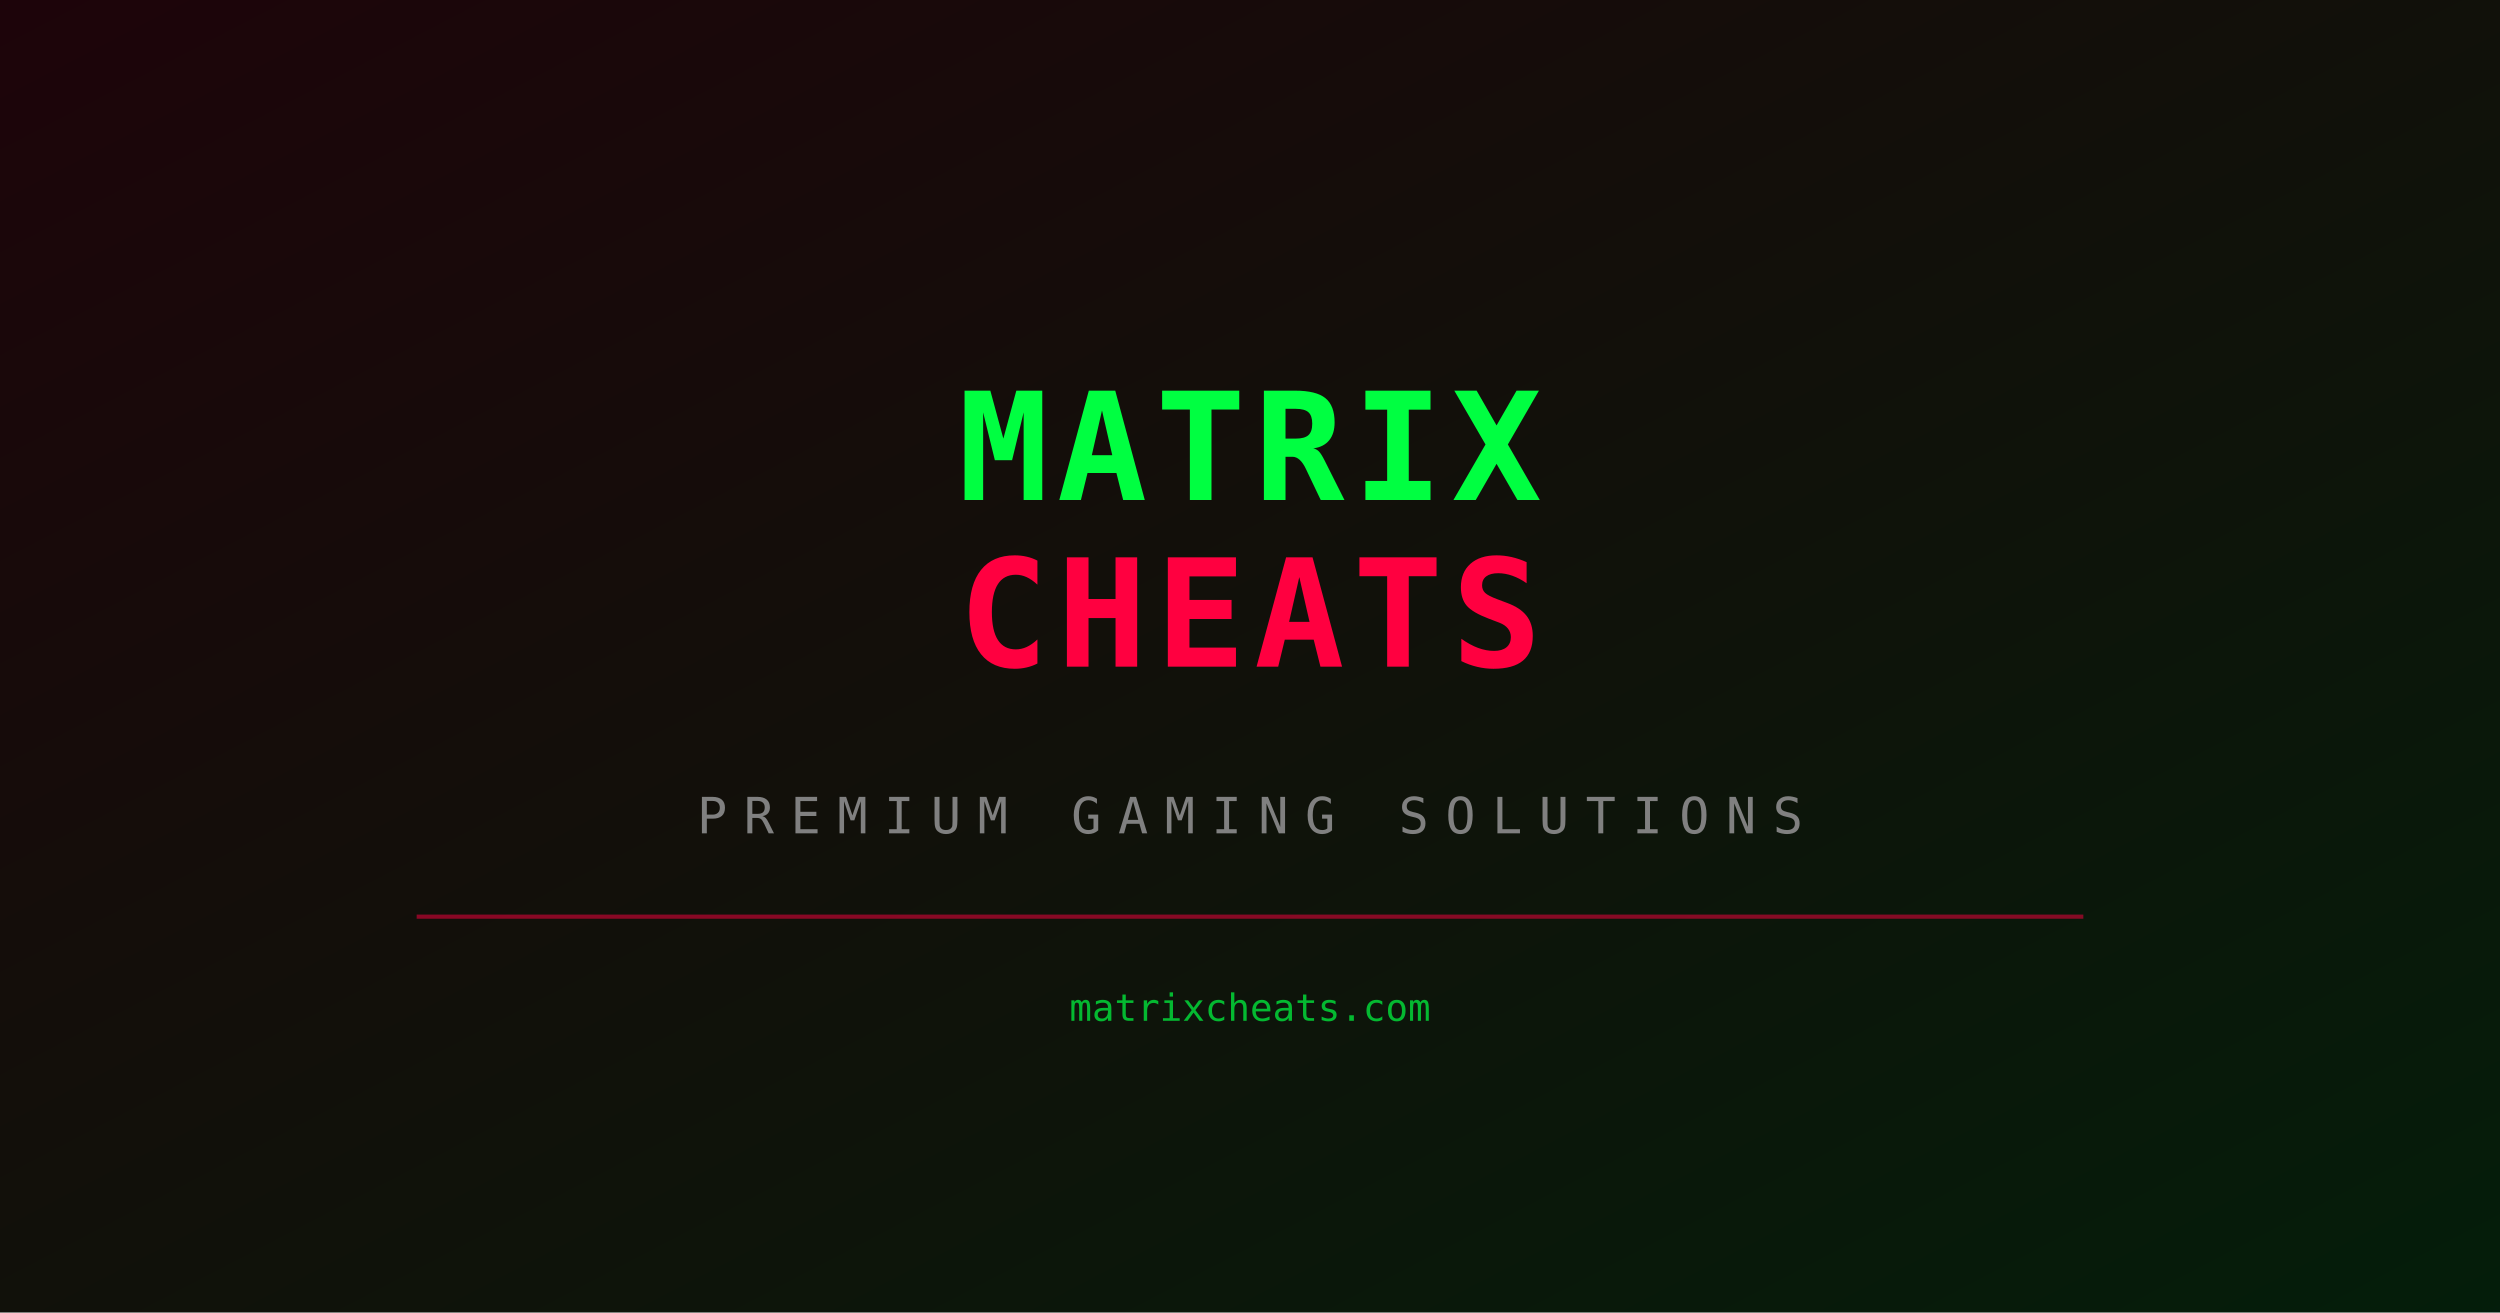
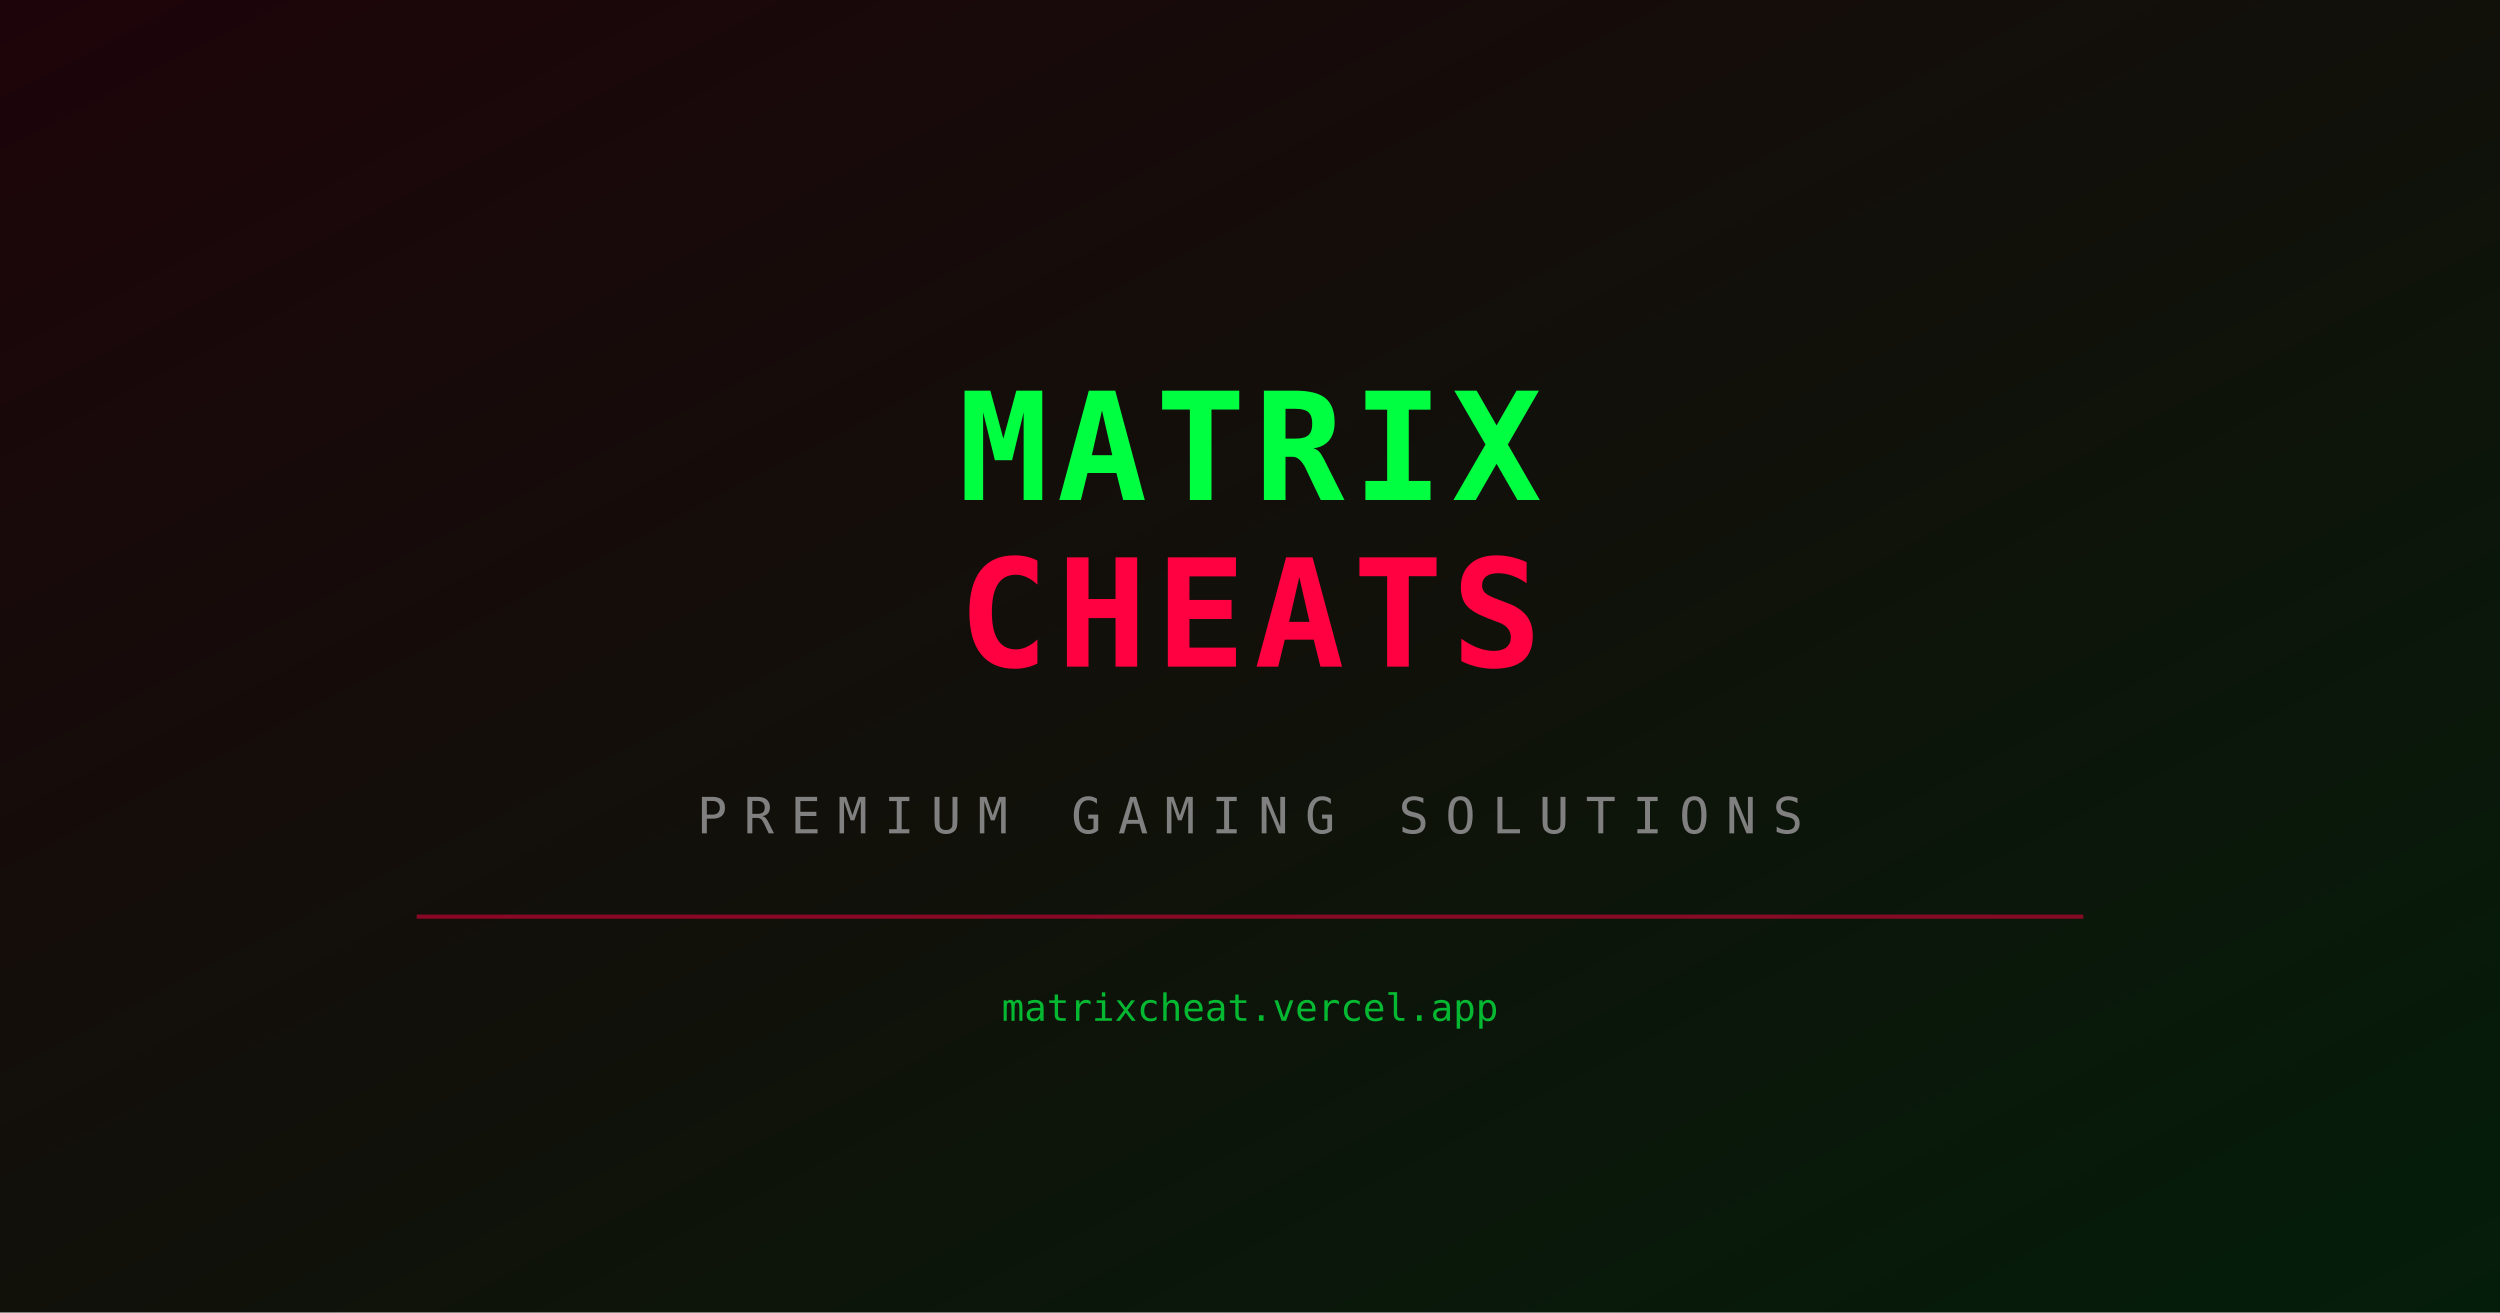
<svg xmlns="http://www.w3.org/2000/svg" width="1200" height="630" viewBox="0 0 1200 630">
  <rect width="1200" height="630" fill="#050505" />
  <rect x="0" y="0" width="1200" height="630" fill="url(#g)" />
  <defs>
    <linearGradient id="g" x1="0" y1="0" x2="1" y2="1">
      <stop offset="0%" stop-color="rgba(255,0,64,0.1)" />
      <stop offset="100%" stop-color="rgba(0,255,65,0.1)" />
    </linearGradient>
  </defs>
  <text x="600" y="240" font-family="Orbitron, monospace" font-size="72" font-weight="900" fill="#00ff41" text-anchor="middle" letter-spacing="4">MATRIX</text>
  <text x="600" y="320" font-family="Orbitron, monospace" font-size="72" font-weight="900" fill="#ff0040" text-anchor="middle" letter-spacing="4">CHEATS</text>
  <text x="600" y="400" font-family="monospace" font-size="24" fill="#808080" text-anchor="middle" letter-spacing="8">PREMIUM GAMING SOLUTIONS</text>
  <line x1="200" y1="440" x2="1000" y2="440" stroke="#ff0040" stroke-width="2" opacity="0.5" />
-   <text x="600" y="490" font-family="monospace" font-size="18" fill="#00ff41" text-anchor="middle" opacity="0.7">matrixcheats.com</text>
+   <text x="600" y="490" font-family="monospace" font-size="18" fill="#00ff41" text-anchor="middle" opacity="0.7">matrixcheat.vercel.app</text>
</svg>
